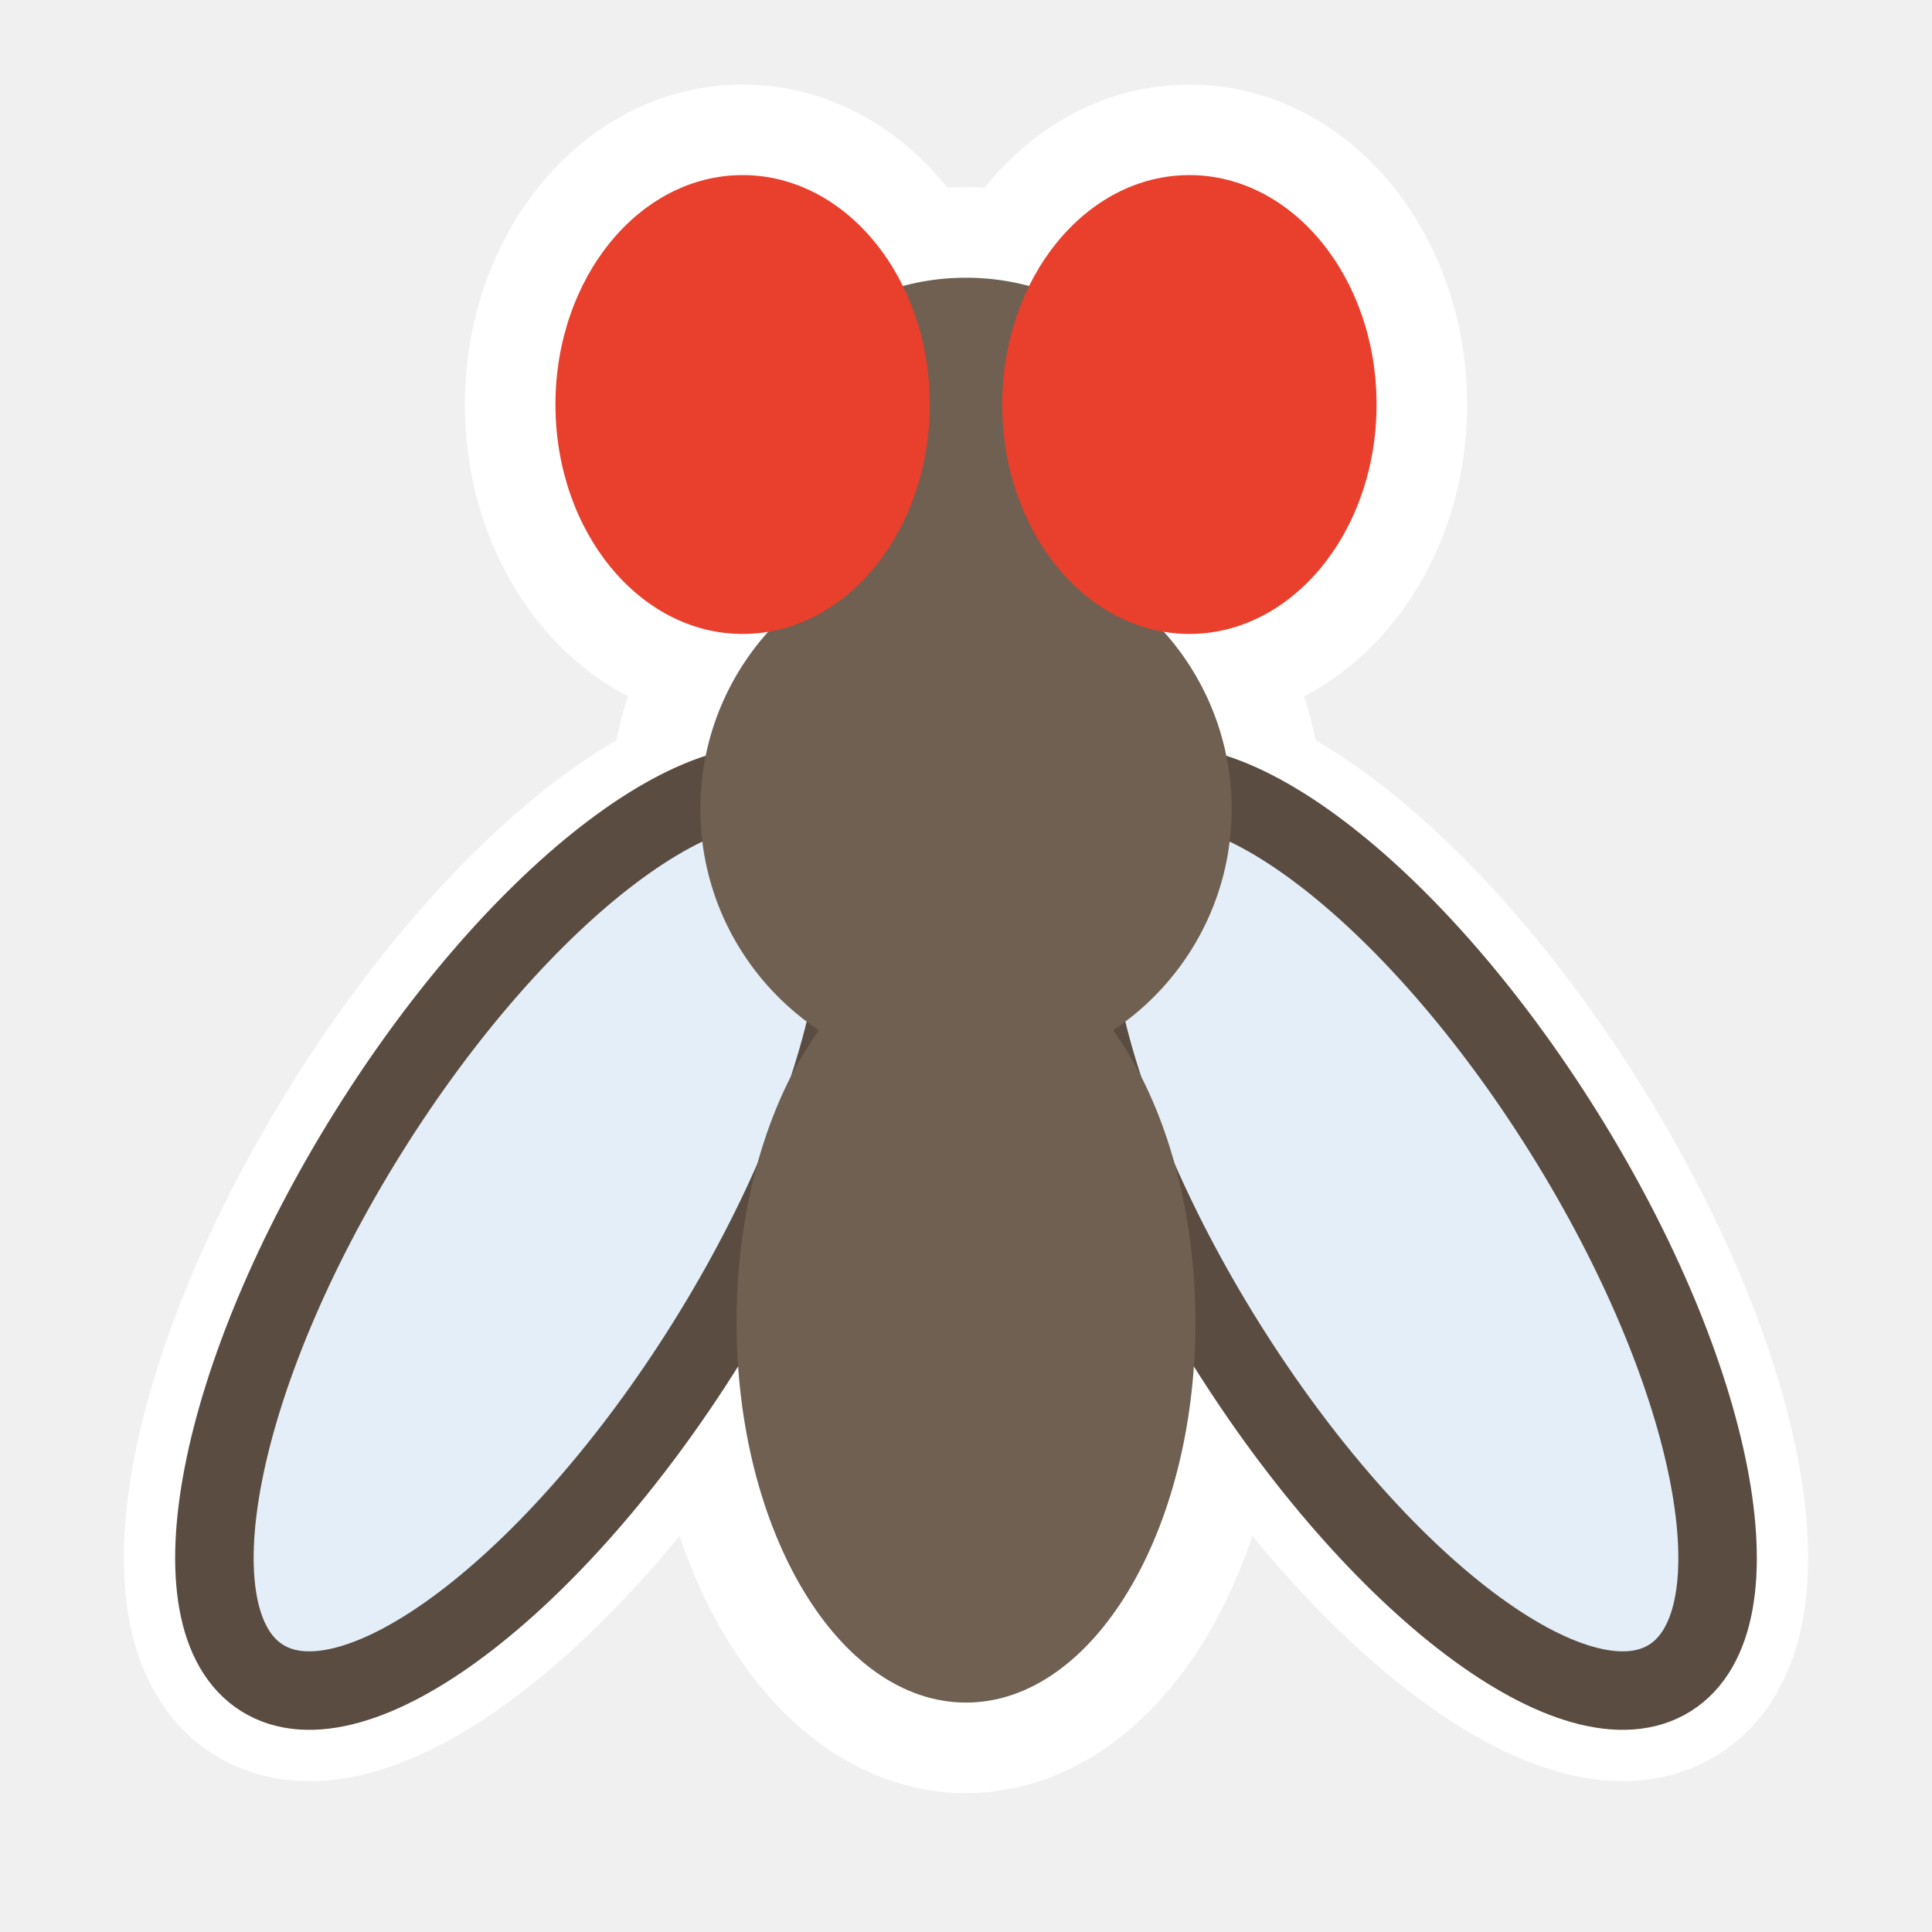
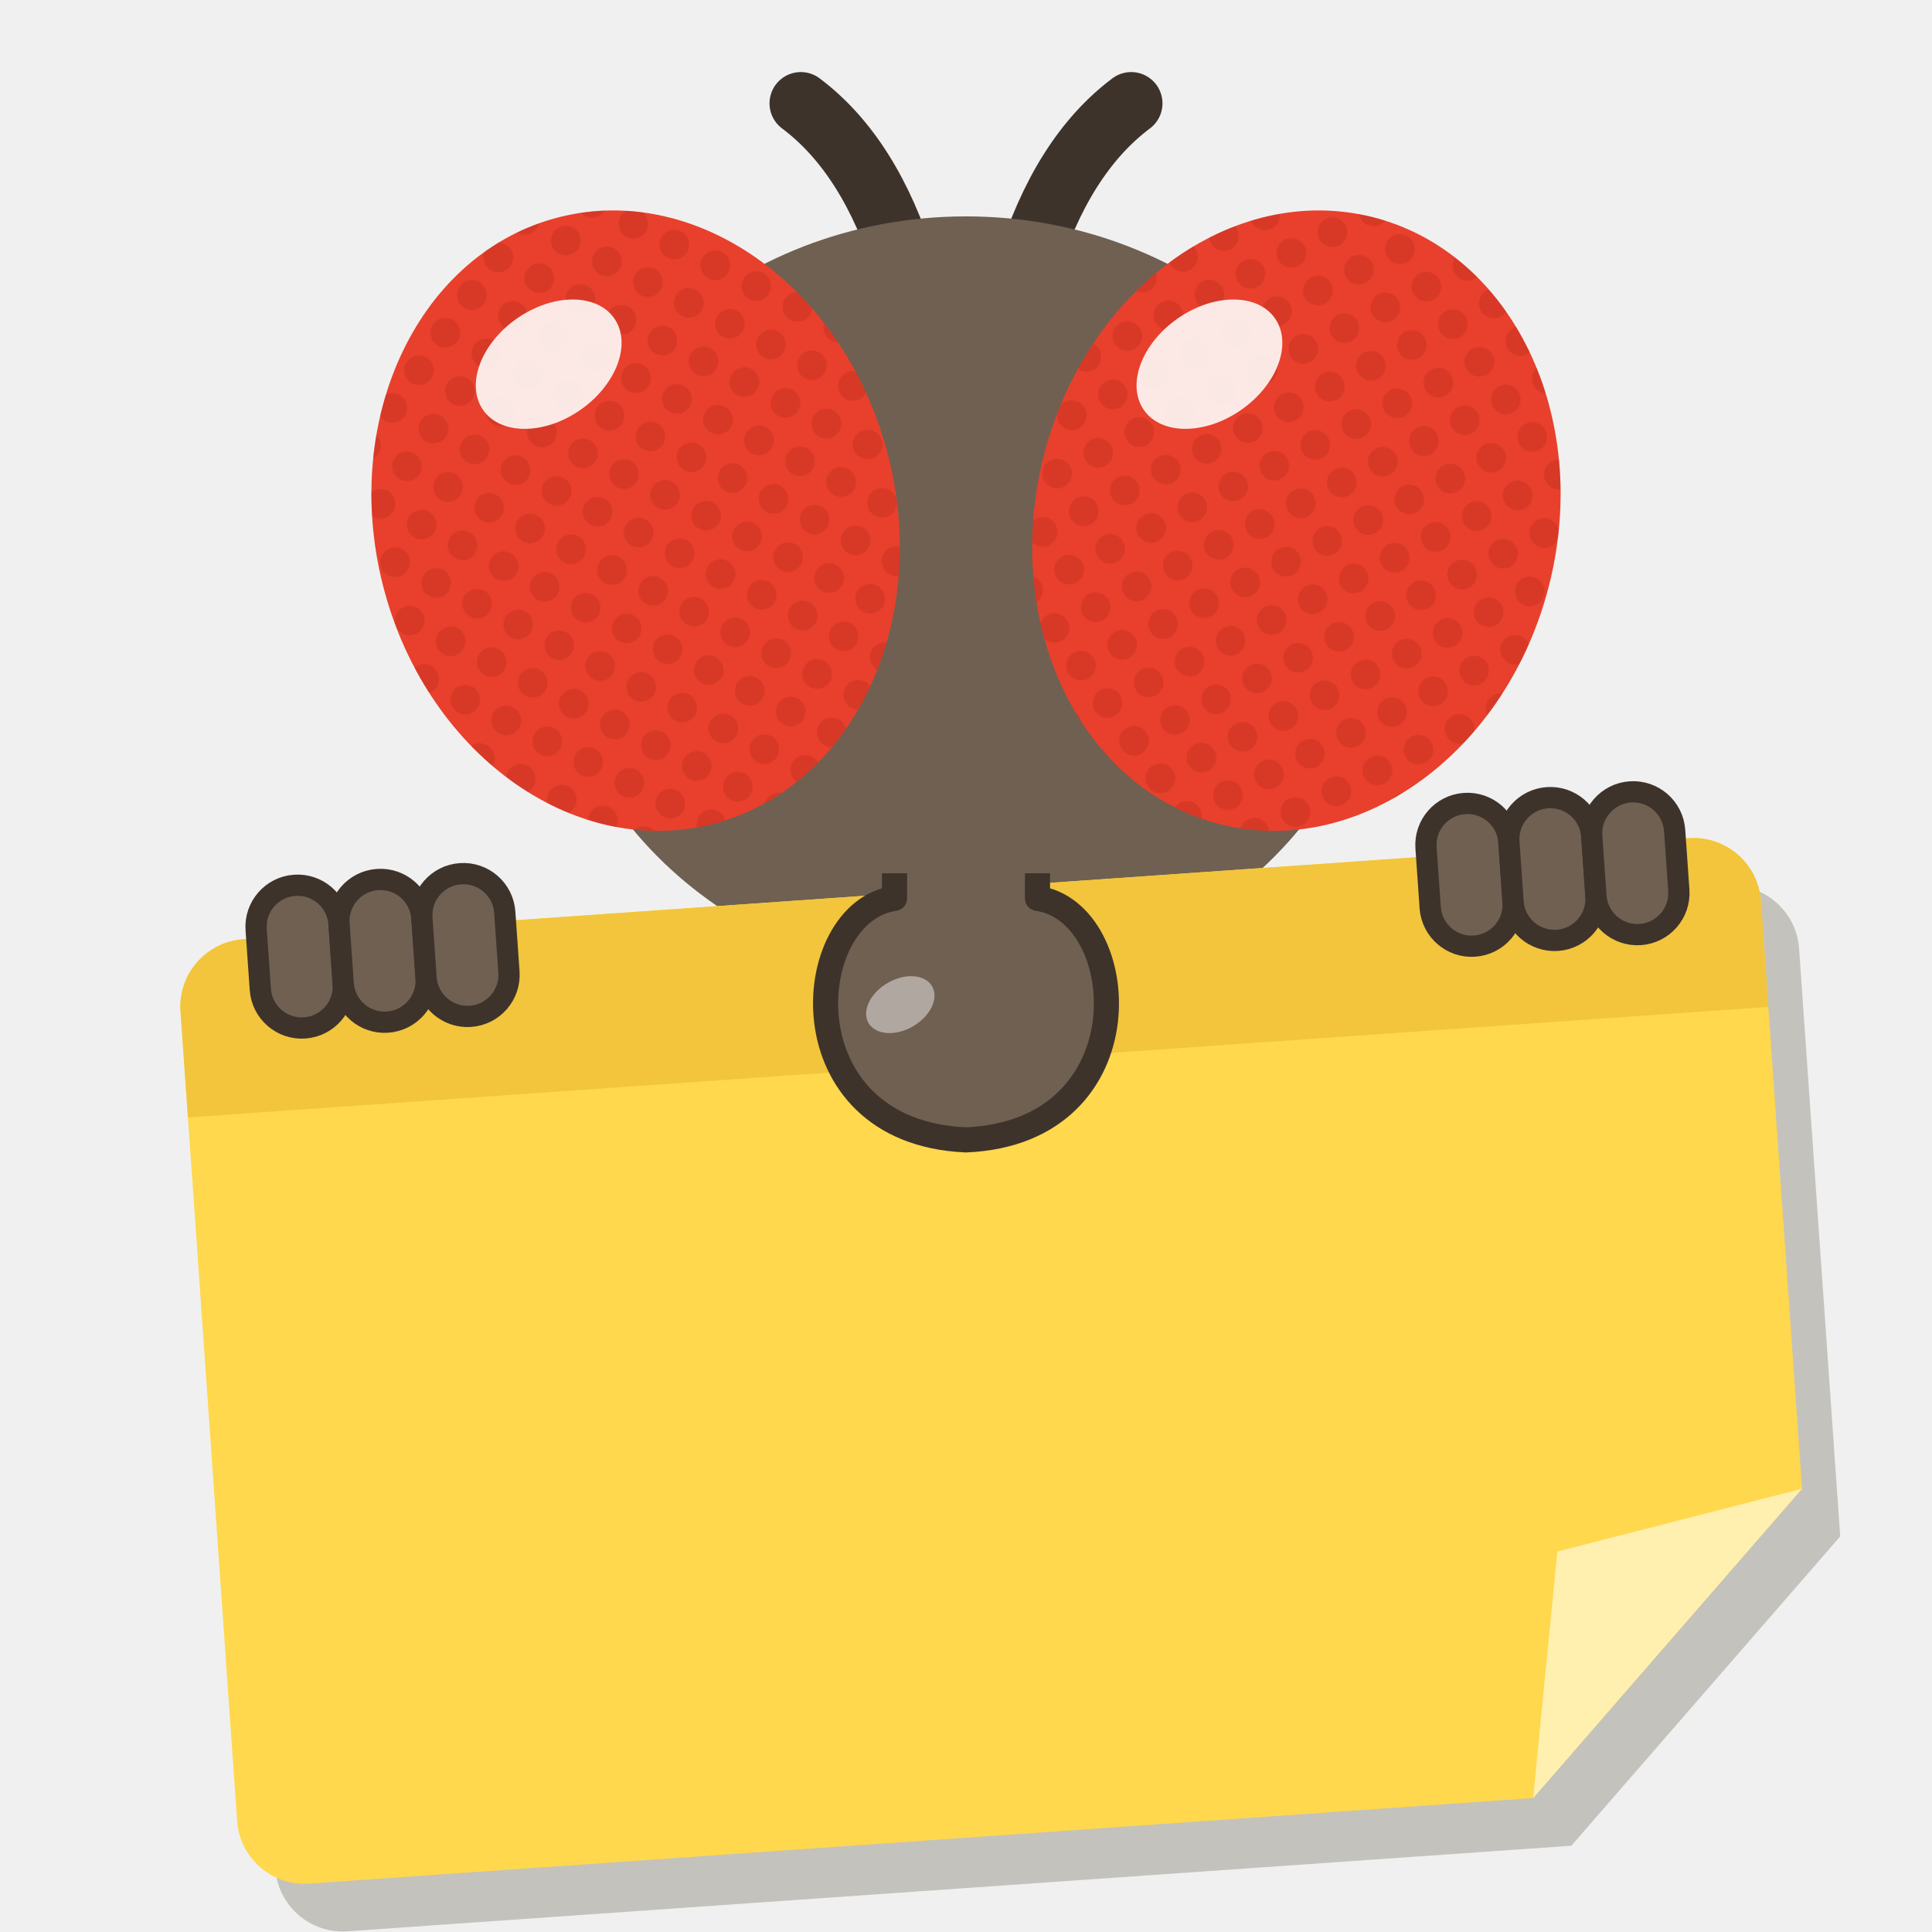
- <svg xmlns="http://www.w3.org/2000/svg" viewBox="0 0 32 32">
-   <g fill="#fff" stroke="#fff" stroke-width="3" stroke-linejoin="round">
-     <ellipse cx="8.9" cy="20.5" rx="3.3" ry="8.6" transform="rotate(32 8.9 20.5)" />
-     <ellipse cx="23.1" cy="20.5" rx="3.3" ry="8.6" transform="rotate(-32 23.1 20.5)" />
-     <ellipse cx="16" cy="7.8" rx="3.6" ry="3.2" />
-     <circle cx="16" cy="13.4" r="4.4" />
-     <ellipse cx="16" cy="21.9" rx="3.8" ry="6.3" />
-     <ellipse cx="12.3" cy="6.7" rx="3.1" ry="3.8" />
-     <ellipse cx="19.7" cy="6.7" rx="3.1" ry="3.8" />
+ <svg xmlns="http://www.w3.org/2000/svg" viewBox="0 0 100 100">
+   <defs>
+     <pattern id="as-facetas" width="4" height="3.46" patternUnits="userSpaceOnUse">
+       <circle cx="1" cy="0.87" r="0.85" fill="#b3281a" />
+       <circle cx="3" cy="2.6" r="0.85" fill="#b3281a" />
+     </pattern>
+     <clipPath id="as-nota">
+       <path d="M9 49.5 a3.5 3.5 0 0 1 3.5 -3.5 H87.5 a3.5 3.5 0 0 1 3.5 3.5 V80 L76 95 H12.5 a3.5 3.5 0 0 1 -3.5 -3.5 Z" />
+     </clipPath>
+     <clipPath id="as-bajo-borde">
+       <rect x="0" y="45.2" width="100" height="54" />
+     </clipPath>
+   </defs>
+   <g transform="translate(5 -5.9) scale(0.9)">
+     <g stroke="#3e332b" stroke-width="3.6" stroke-linecap="round" fill="none">
+       <path d="M46.5 22 Q44.5 15.5 40.5 12.5" />
+       <path d="M53.5 22 Q55.5 15.5 59.5 12.5" />
+     </g>
+     <ellipse cx="50" cy="41" rx="24" ry="22" fill="#6f6052" />
+     <ellipse cx="31" cy="36.5" rx="15" ry="18" transform="rotate(-14 31 36.5)" fill="#e8402c" />
+     <ellipse cx="69" cy="36.5" rx="15" ry="18" transform="rotate(14 69 36.5)" fill="#e8402c" />
+     <ellipse cx="31" cy="36.5" rx="15" ry="18" transform="rotate(-14 31 36.5)" fill="url(#as-facetas)" opacity="0.32" />
+     <ellipse cx="69" cy="36.5" rx="15" ry="18" transform="rotate(14 69 36.5)" fill="url(#as-facetas)" opacity="0.32" />
+     <ellipse cx="26" cy="27.5" rx="4.6" ry="3.2" transform="rotate(-35 26 27.5)" fill="#fff" opacity="0.88" />
+     <ellipse cx="64" cy="27.5" rx="4.6" ry="3.2" transform="rotate(-35 64 27.5)" fill="#fff" opacity="0.88" />
  </g>
-   <g fill="#e3eef8" stroke="#5a4c40" stroke-width="1.3">
-     <ellipse cx="8.9" cy="20.5" rx="3.3" ry="8.6" transform="rotate(32 8.9 20.5)" />
-     <ellipse cx="23.1" cy="20.5" rx="3.3" ry="8.6" transform="rotate(-32 23.1 20.5)" />
+   <g transform="rotate(-4 50 46)">
+     <path d="M9 49.5 a3.5 3.5 0 0 1 3.5 -3.5 H87.5 a3.5 3.5 0 0 1 3.5 3.5 V80 L76 95 H12.5 a3.5 3.5 0 0 1 -3.5 -3.5 Z" transform="translate(1.8 2.6)" fill="#2a2108" opacity="0.22" />
+     <path d="M9 49.5 a3.5 3.5 0 0 1 3.5 -3.5 H87.5 a3.5 3.5 0 0 1 3.5 3.5 V80 L76 95 H12.5 a3.5 3.5 0 0 1 -3.5 -3.5 Z" fill="#ffd84d" />
+     <rect x="9" y="46" width="82" height="9" fill="#f2c53c" clip-path="url(#as-nota)" />
+     <g fill="#6f6052" stroke="#3e332b" stroke-width="1.1">
+       <rect x="13.2" y="43.4" width="4.3" height="7.4" rx="2.15" />
+       <rect x="17.5" y="43.4" width="4.3" height="7.4" rx="2.15" />
+       <rect x="21.8" y="43.4" width="4.3" height="7.4" rx="2.15" />
+       <rect x="73.9" y="43.4" width="4.3" height="7.4" rx="2.15" />
+       <rect x="78.2" y="43.4" width="4.3" height="7.4" rx="2.15" />
+       <rect x="82.5" y="43.4" width="4.3" height="7.4" rx="2.15" />
+     </g>
+     <path d="M91 80 L76 95 L78.14 82.36 Z" fill="#fff0b0" />
  </g>
-   <g fill="#6f6052">
-     <ellipse cx="16" cy="7.8" rx="3.6" ry="3.2" />
-     <circle cx="16" cy="13.4" r="4.4" />
-     <ellipse cx="16" cy="21.9" rx="3.8" ry="6.3" />
-   </g>
-   <g fill="#e8402c">
-     <ellipse cx="12.3" cy="6.7" rx="3.1" ry="3.8" />
-     <ellipse cx="19.7" cy="6.7" rx="3.1" ry="3.8" />
-   </g>
+   <path d="M46.3 41.5 H53.7 V46.5 C58.6 47.2 59.4 58.6 50 59 C40.6 58.6 41.4 47.2 46.3 46.5 Z" fill="#6f6052" />
+   <path d="M46.3 41.5 H53.7 V46.5 C58.6 47.2 59.4 58.6 50 59 C40.6 58.6 41.4 47.2 46.3 46.5 Z" fill="none" stroke="#3e332b" stroke-width="1.3" stroke-linejoin="round" clip-path="url(#as-bajo-borde)" />
+   <ellipse cx="46.6" cy="52" rx="1.9" ry="1.3" transform="rotate(-30 46.6 52)" fill="#fff" opacity="0.45" />
</svg>
